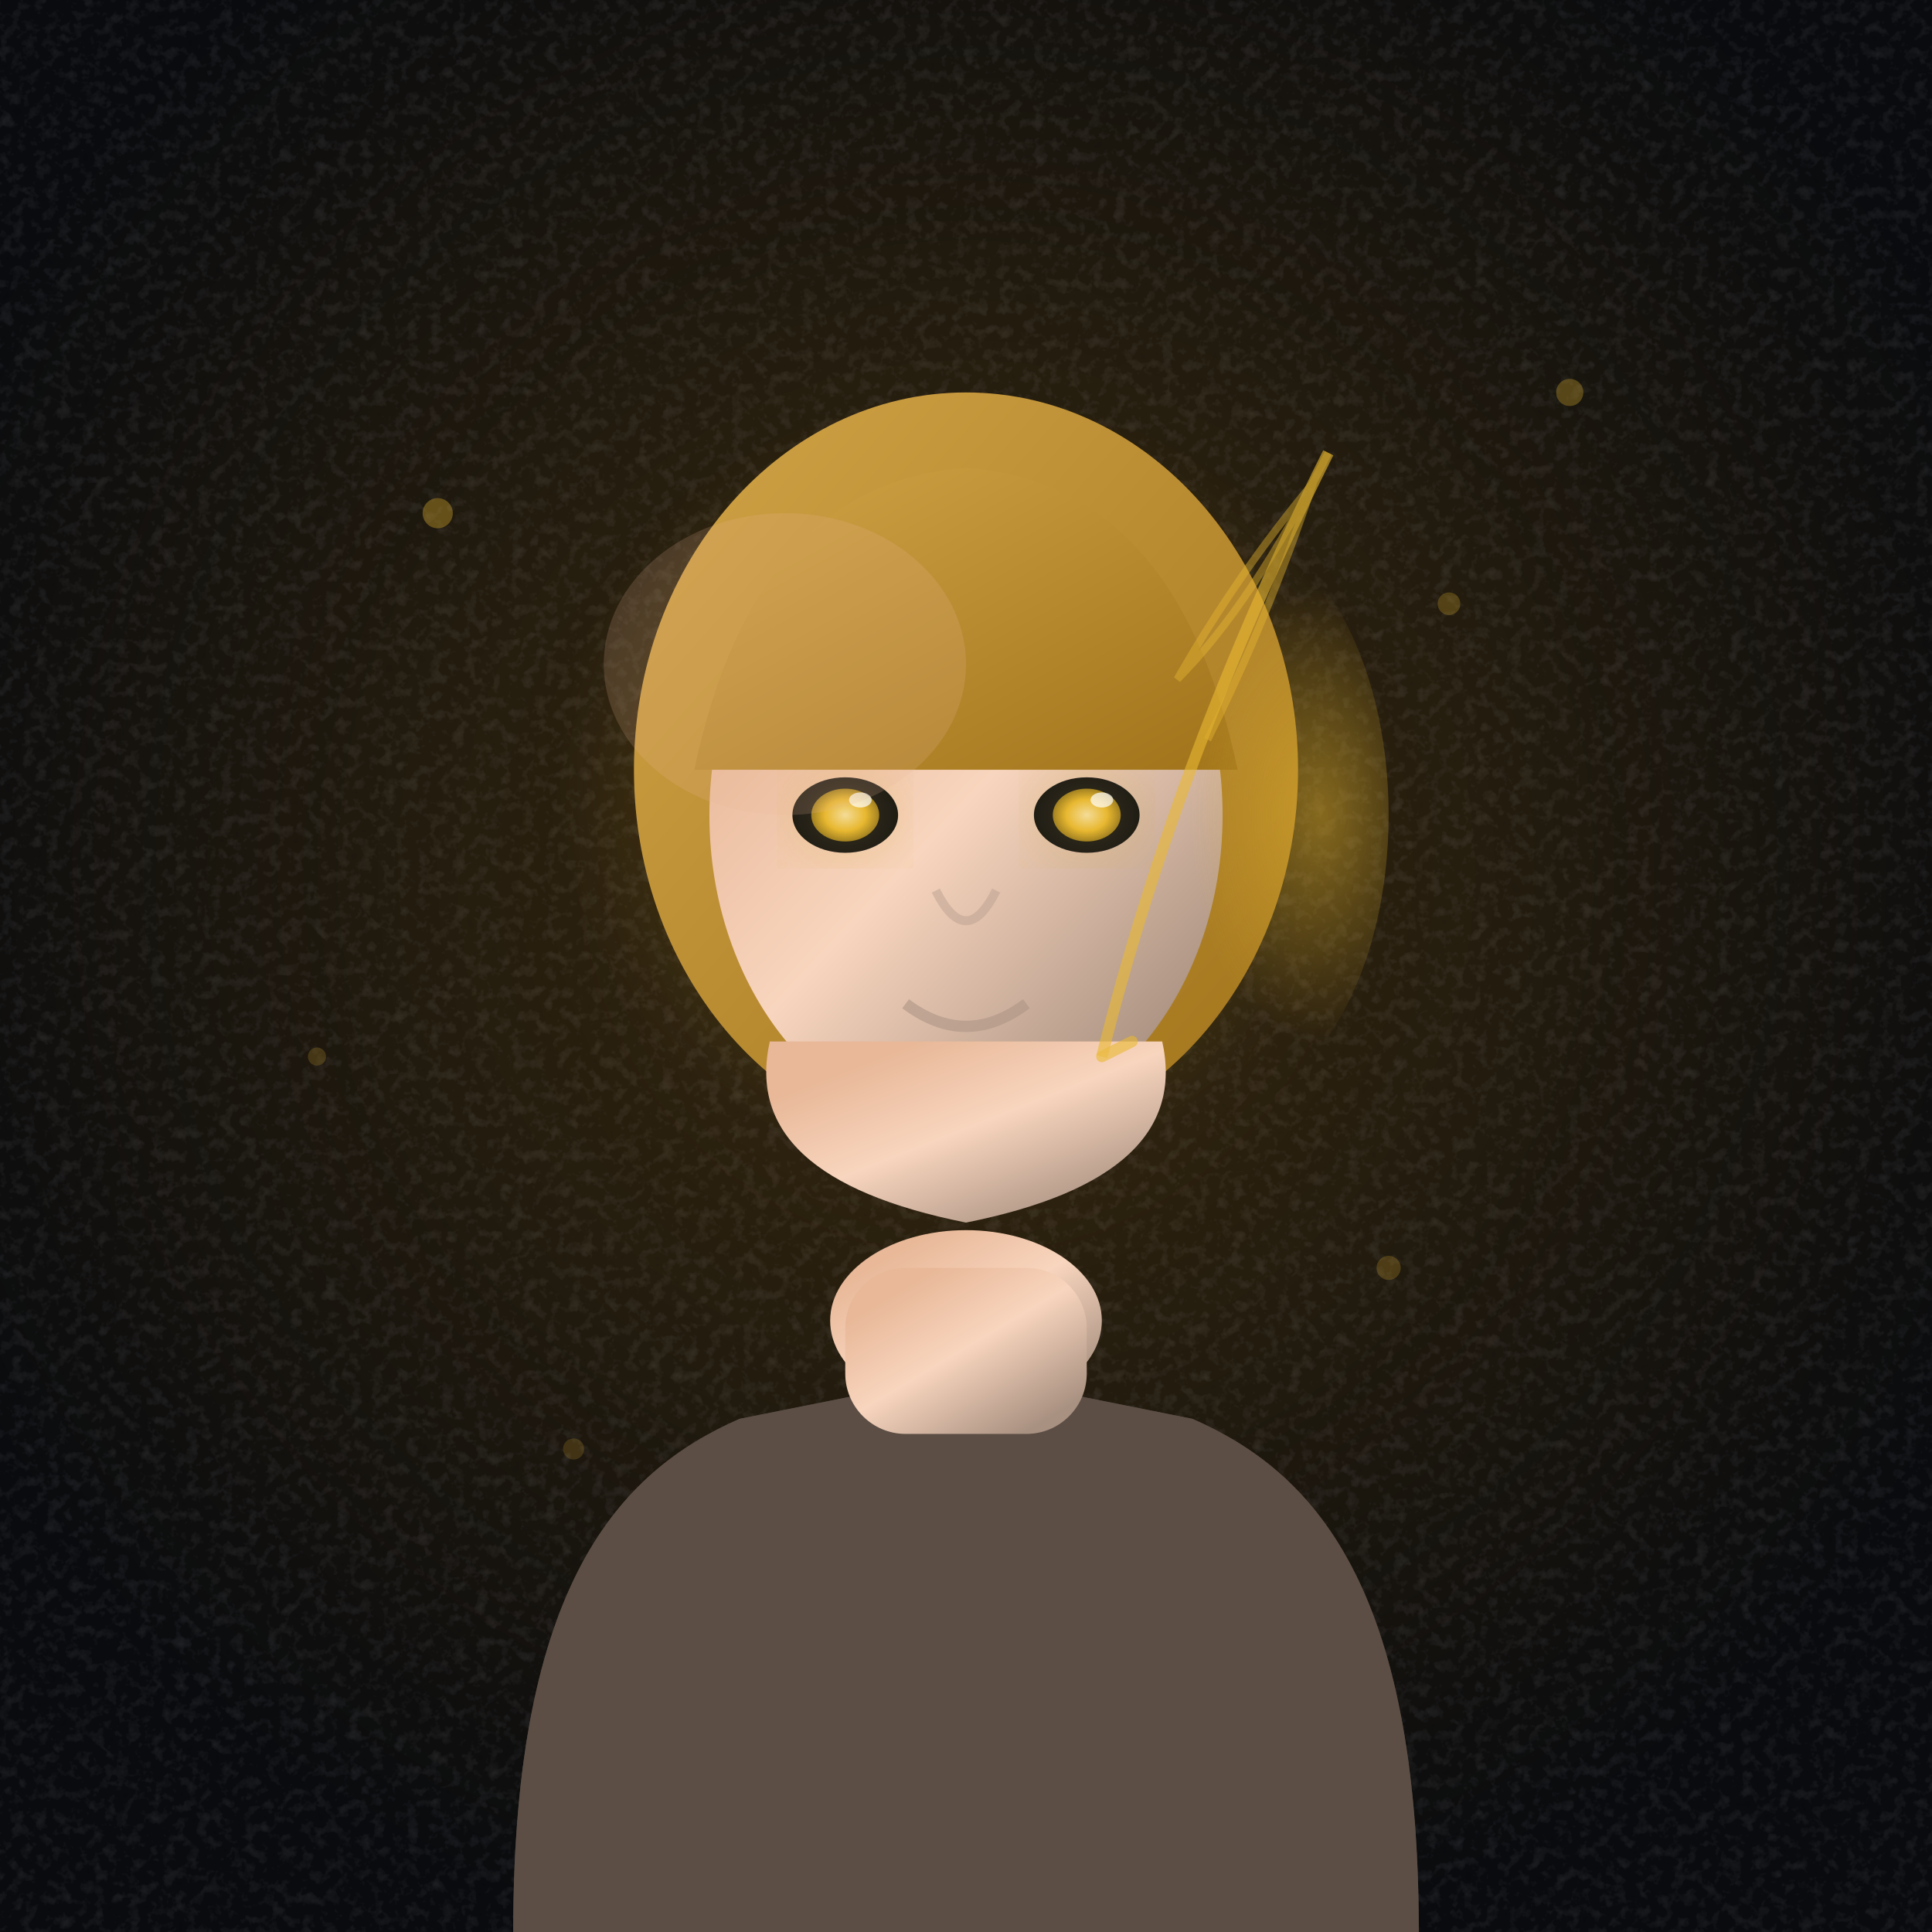
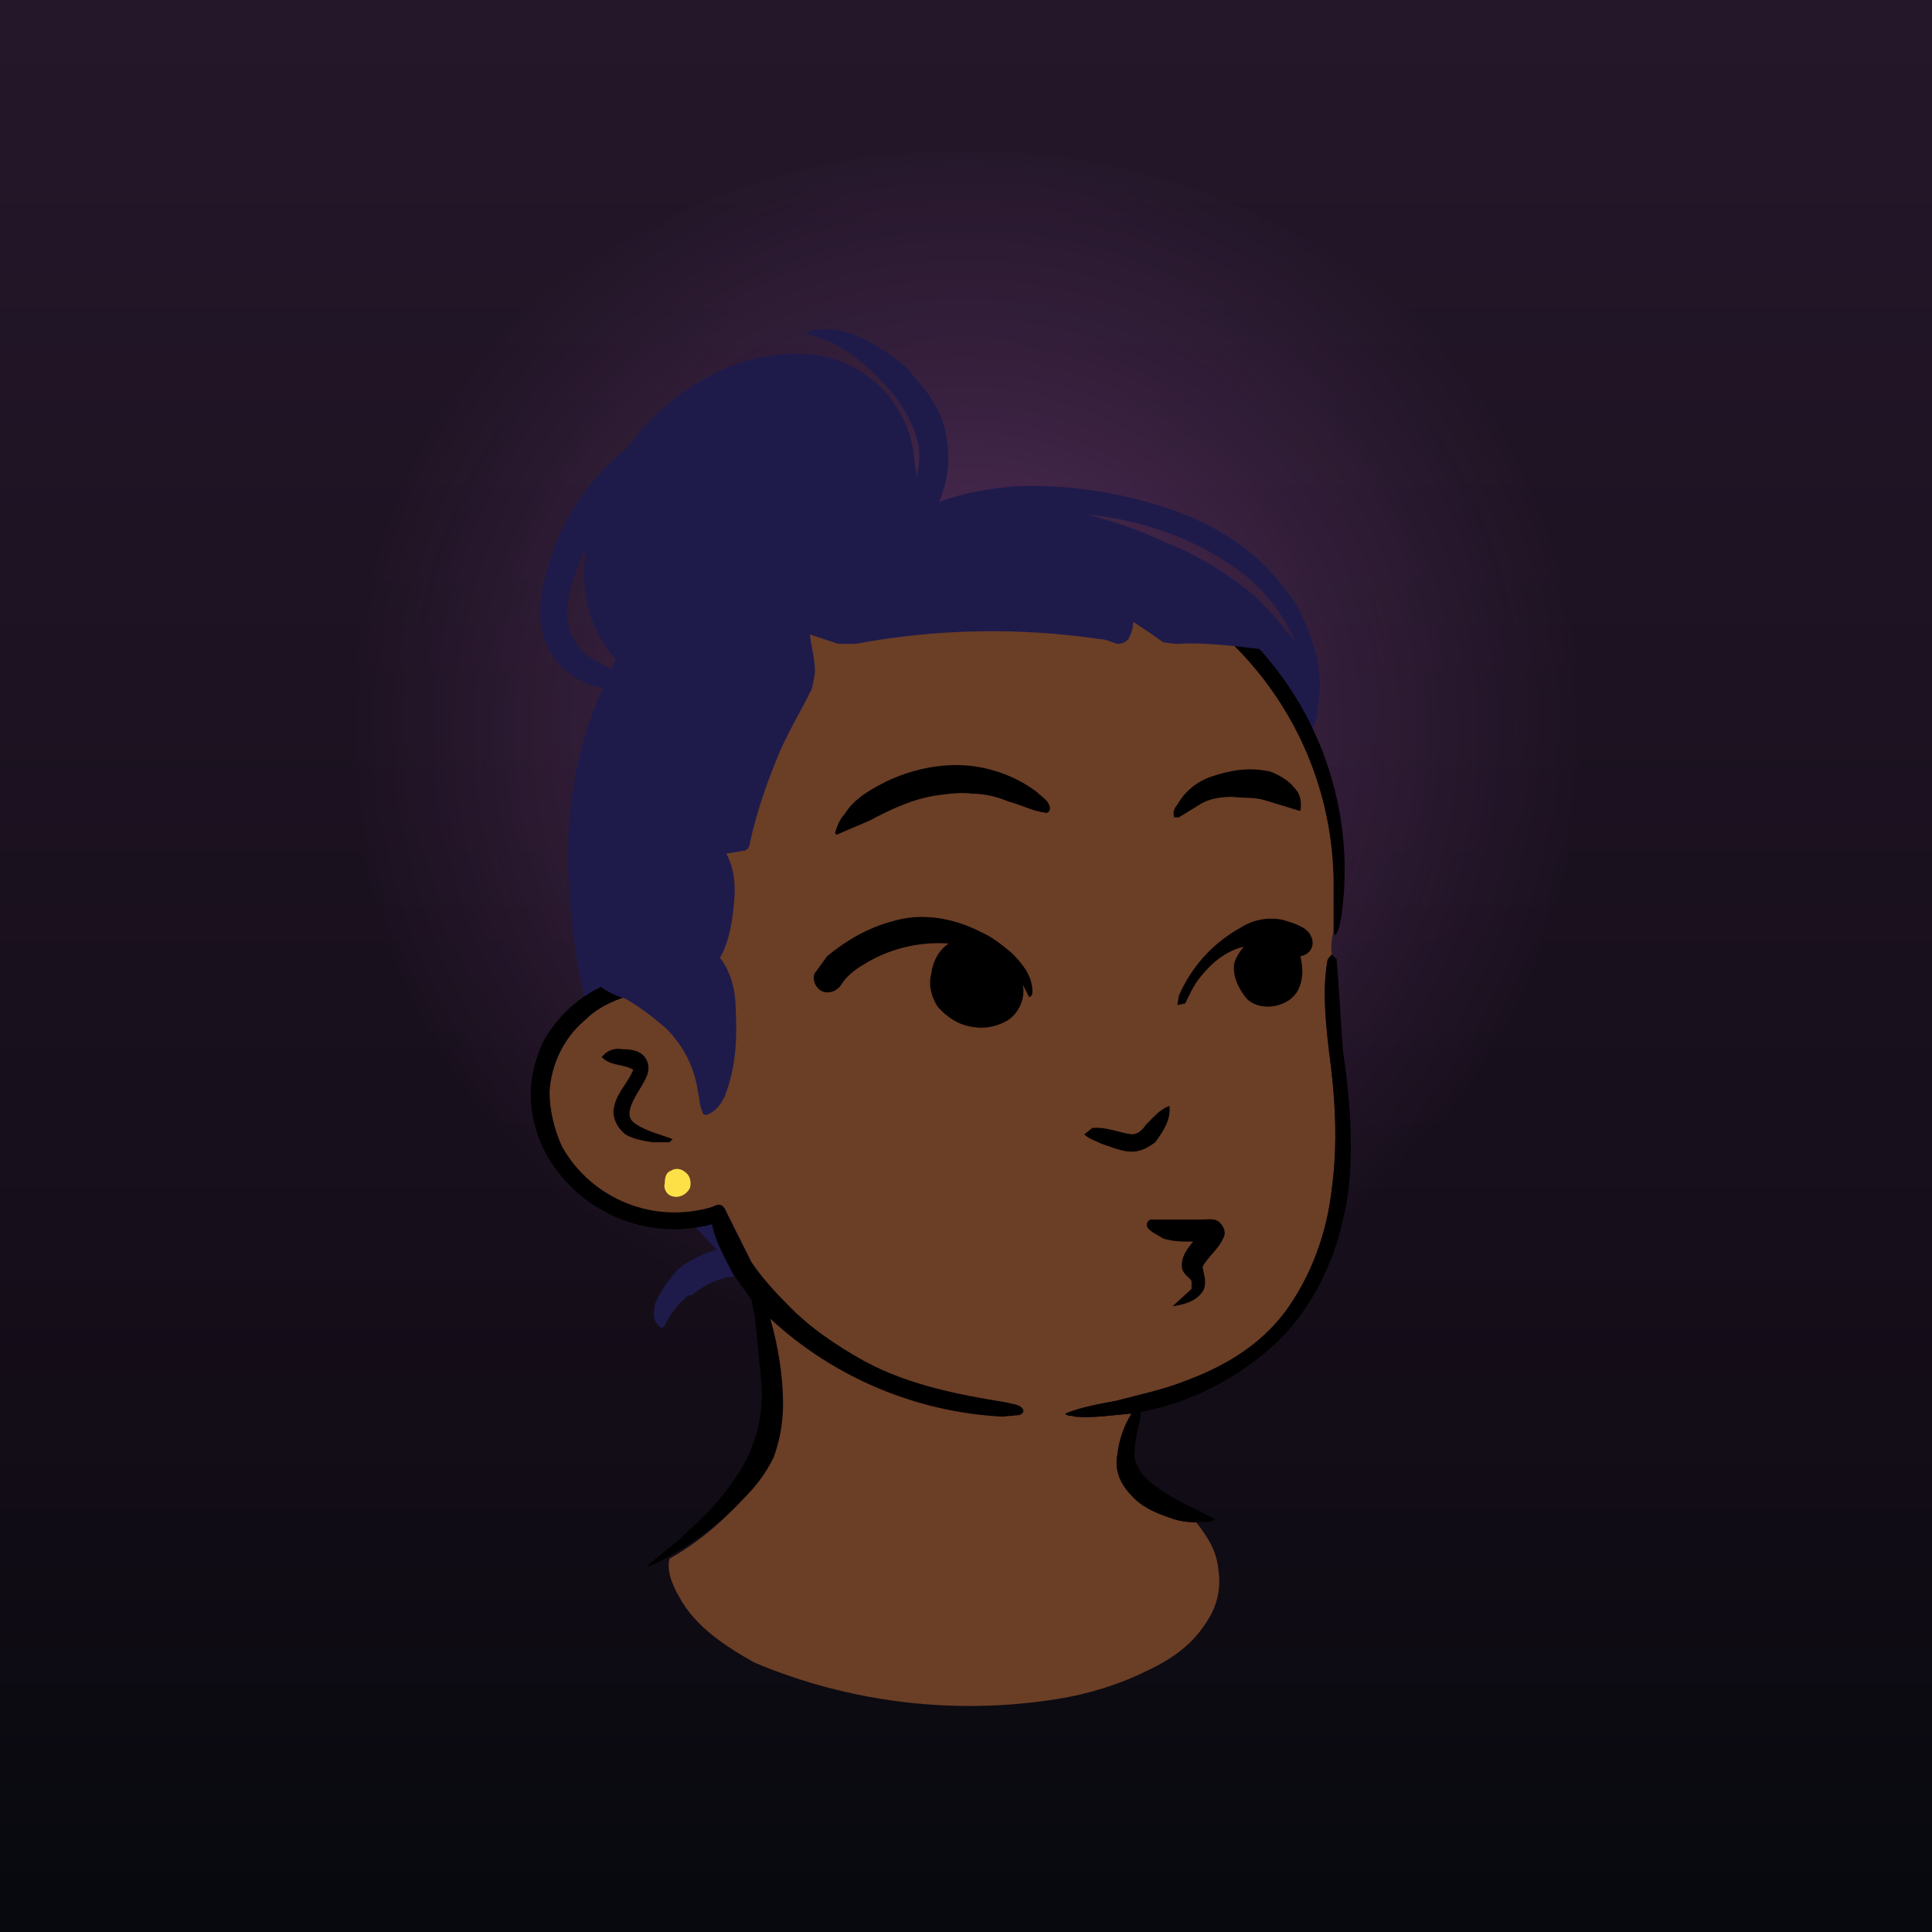
<svg xmlns="http://www.w3.org/2000/svg" viewBox="0 0 256 256" width="256" height="256">
  <defs>
-     <radialGradient id="bg-nova" cx="50%" cy="45%" r="58%">
-       <stop offset="0%" stop-color="rgb(63,45,15)" />
-       <stop offset="60%" stop-color="rgb(29,23,14)" />
+     <linearGradient id="bg-nova" x1="0%" y1="0%" x2="0%" y2="100%">
+       <stop offset="0%" stop-color="#24172a" />
+       <stop offset="65%" stop-color="#160e1a" />
      <stop offset="100%" stop-color="#07090e" />
+     </linearGradient>
+     <radialGradient id="glow-nova" cx="50%" cy="42%" r="44%">
+       <stop offset="0%" stop-color="#e879f9" stop-opacity="0.3" />
+       <stop offset="60%" stop-color="#e879f9" stop-opacity="0.105" />
+       <stop offset="100%" stop-color="#e879f9" stop-opacity="0" />
    </radialGradient>
-     <radialGradient id="ambi-nova" cx="50%" cy="44%" r="38%">
-       <stop offset="0%" stop-color="#e8b830" stop-opacity="0.28" />
-       <stop offset="100%" stop-color="#e8b830" stop-opacity="0" />
-     </radialGradient>
-     <linearGradient id="skin-nova" x1="20%" y1="15%" x2="85%" y2="90%">
-       <stop offset="0%" stop-color="#e8b898" />
-       <stop offset="45%" stop-color="#f8d5be" />
-       <stop offset="100%" stop-color="rgb(169,145,129)" />
-     </linearGradient>
-     <linearGradient id="hair-nova" x1="0%" y1="0%" x2="100%" y2="100%">
-       <stop offset="0%" stop-color="rgb(210,164,72)" />
-       <stop offset="100%" stop-color="rgb(160,115,26)" />
-     </linearGradient>
-     <radialGradient id="rim-nova" cx="80%" cy="50%" r="40%">
-       <stop offset="0%" stop-color="#e8b830" stop-opacity="0.70" />
-       <stop offset="100%" stop-color="#e8b830" stop-opacity="0" />
-     </radialGradient>
-     <radialGradient id="eye-nova" cx="50%" cy="50%" r="50%">
-       <stop offset="0%" stop-color="rgb(244,220,152)" />
-       <stop offset="60%" stop-color="#e8b830" />
-       <stop offset="100%" stop-color="rgb(162,129,34)" />
-     </radialGradient>
-     <filter id="glow-nova" x="-50%" y="-50%" width="200%" height="200%">
-       <feGaussianBlur stdDeviation="6" result="blur" />
-       <feMerge>
-         <feMergeNode in="blur" />
-         <feMergeNode in="SourceGraphic" />
-       </feMerge>
-     </filter>
-     <filter id="soft-nova" x="-30%" y="-30%" width="160%" height="160%">
-       <feGaussianBlur stdDeviation="3" />
-     </filter>
-     <filter id="rim-blur-nova" x="-40%" y="-40%" width="180%" height="180%">
-       <feGaussianBlur stdDeviation="4" />
-     </filter>
-     <filter id="noise-nova">
-       <feTurbulence type="fractalNoise" baseFrequency="0.65" numOctaves="3" stitchTiles="stitch" result="noise" />
-       <feColorMatrix type="saturate" values="0" in="noise" result="grayNoise" />
-       <feBlend in="SourceGraphic" in2="grayNoise" mode="overlay" result="blended" />
-       <feComposite in="blended" in2="SourceGraphic" operator="in" />
-     </filter>
  </defs>
  <rect width="256" height="256" fill="url(#bg-nova)" />
-   <rect width="256" height="256" fill="rgb(22,19,14)" filter="url(#noise-nova)" opacity="0.12" />
-   <ellipse cx="128" cy="112" rx="72" ry="68" fill="url(#ambi-nova)" />
-   <path d="M68,256 C68,210 82,195 98,188 L128,182 L158,188 C174,195 188,210 188,256 Z" fill="rgb(136,117,105)" />
-   <path d="M68,256 C68,210 82,195 98,188 L128,182 L158,188 C174,195 188,210 188,256 Z" fill="rgb(26,21,14)" opacity="0.4" />
-   <ellipse cx="128" cy="175" rx="18" ry="12" fill="url(#skin-nova)" />
-   <rect x="112" y="168" width="32" height="22" rx="8" fill="url(#skin-nova)" />
-   <ellipse cx="128" cy="102" rx="44" ry="50" fill="url(#hair-nova)" />
-   <ellipse cx="128" cy="108" rx="34" ry="42" fill="url(#skin-nova)" />
-   <path d="M102,138 Q98,156 128,162 Q158,156 154,138" fill="url(#skin-nova)" />
-   <ellipse cx="128" cy="95" rx="24" ry="4" fill="rgb(223,192,171)" opacity="0.3" />
-   <ellipse cx="112" cy="108" rx="7" ry="5" fill="#0a0c10" />
-   <ellipse cx="144" cy="108" rx="7" ry="5" fill="#0a0c10" />
-   <ellipse cx="112" cy="108" rx="4.5" ry="3.5" fill="url(#eye-nova)" filter="url(#glow-nova)" />
-   <ellipse cx="144" cy="108" rx="4.5" ry="3.5" fill="url(#eye-nova)" filter="url(#glow-nova)" />
-   <ellipse cx="114" cy="106" rx="1.5" ry="1" fill="white" opacity="0.7" />
-   <ellipse cx="146" cy="106" rx="1.5" ry="1" fill="white" opacity="0.7" />
-   <path d="M124,118 Q128,126 132,118" stroke="rgb(186,160,143)" stroke-width="1.2" fill="none" opacity="0.5" />
-   <path d="M120,133 Q128,139 136,133" stroke="rgb(174,149,133)" stroke-width="1.5" fill="none" opacity="0.6" />
-   <path d="M92,102 Q100,64 128,62 Q156,64 164,102" fill="url(#hair-nova)" />
-   <ellipse cx="162" cy="108" rx="22" ry="38" fill="url(#rim-nova)" opacity="0.65" />
-   <ellipse cx="104" cy="88" rx="24" ry="20" fill="#e8b898" opacity="0.18" />
-   <g transform="translate(146,60)" opacity="0.85">
-     <path d="M0,80 Q10,40 30,0" stroke="#e8b830" stroke-width="1.5" fill="none" opacity="0.7" />
-     <path d="M30,0 Q20,20 10,30 Q18,16 28,4 Q22,22 14,38" stroke="#e8b830" stroke-width="1" fill="none" opacity="0.5" />
-     <path d="M0,80 L4,78" stroke="#e8b830" stroke-width="1.5" stroke-linecap="round" opacity="0.7" />
-   </g>
-   <circle cx="58" cy="68" r="2" fill="#e8b830" opacity="0.35" />
-   <circle cx="192" cy="80" r="1.5" fill="#e8b830" opacity="0.25" />
-   <circle cx="42" cy="140" r="1.2" fill="#e8b830" opacity="0.2" />
-   <circle cx="208" cy="52" r="1.8" fill="#e8b830" opacity="0.3" />
-   <circle cx="76" cy="192" r="1.4" fill="#e8b830" opacity="0.18" />
-   <circle cx="184" cy="168" r="1.6" fill="#e8b830" opacity="0.22" />
+   <circle cx="128" cy="112" r="92" fill="url(#glow-nova)" />
+   <svg x="0" y="0" width="256" height="256" viewBox="0 0 980 980">
+     <mask id="viewboxMask">
+       <rect width="980" height="980" rx="0" ry="0" x="0" y="0" fill="#fff" />
+     </mask>
+     <g mask="url(#viewboxMask)">
+       <g transform="translate(0 29.4)">
+         <g transform="translate(98 98) scale(0.8)">
+           <g transform="translate(10 -60)">
+             <path fill-rule="evenodd" clip-rule="evenodd" d="M421 119c11 6 21 13 28 23 10 11 17 23 19 38 2 13 0 27-5 39 16-6 34-9 51-10 35-1 70 5 102 17 26 10 49 25 66 48 11 13 17 29 21 46 1 7 2 15 1 22l-1 7c0 3 0 7-2 10-4 13-15 23-27 27-3 1-7 2-10 0-2-1-2-4-3-6l-1-2-9-23-10-34-3-11-10-1a441 441 0 0 1-21-1c-3 0-5-2-8-4l-9-7-3-2-5 12c-3 2-6 2-9 1l-17-4c-27-4-54-5-81-3a633 633 0 0 0-75 8 615 615 0 0 0-19-6l1 9 2 18c-1 4-1 7-3 10l-7 14-14 28c-7 17-12 34-16 52-1 3-2 5-4 6a74 74 0 0 1-12 2c5 9 5 19 5 29-1 12-2 26-9 37 8 10 10 23 11 36 0 18-1 35-8 52-2 4-5 9-9 11h-5l-2-10-1-5c-2-14-9-28-20-38 7 25 18 49 32 72 10 18 21 34 33 51l5 8 4 5 11 16 2 4 4 6c0 5-5 10-9 12-3 0-7-2-10-4l-7-6a67 67 0 0 1-7-4l-6-3c-6-2-12-1-18 1-7 2-13 6-18 10h-2c-6 5-11 11-15 19-1 2-3 2-4 0-4-3-3-9-2-14 3-7 8-14 13-20 7-7 17-11 26-14-35-34-59-79-74-125a393 393 0 0 1-20-138v-5c2-21 5-42 12-63l6-17 4-8c-12-2-24-9-31-19s-10-22-9-34a148 148 0 0 1 55-99c15-21 35-38 59-49 19-9 41-13 62-10a73 73 0 0 1 61 64l1 8a215 215 0 0 0 1 5c1-6 2-13 1-19-2-12-8-22-15-32-10-12-20-22-33-30-5-4-12-6-18-8l-6-2 5-2c14-2 27 2 38 9Zm136 108c31 3 62 13 88 30a111 111 0 0 1 44 51c-8-10-16-20-26-29a196 196 0 0 0-58-35c-15-7-32-13-48-17Zm-318 21c-6 13-12 28-12 42 0 11 6 22 15 28l13 7 3-6a78 78 0 0 1-19-40c-2-10-1-21 0-31Z" fill="#1e1b4b" />
+             <path d="M486 236c57-2 115 18 159 56a209 209 0 0 1 73 190c-1 4-1 8-4 12l-1-3v-33a215 215 0 0 0-172-206 235 235 0 0 0-270 153c-12 37-14 78-6 116 6-2 12-2 17-2 2 1 5 1 6 3s0 3-1 4l-12 4c-14 3-27 8-37 18a63 63 0 0 0-22 45c0 12 3 24 8 35 8 13 19 24 33 31 18 10 41 13 62 7 2-1 4-2 6-1s3 4 4 6l15 30a215 215 0 0 0 72 63c28 15 59 21 90 26 3 1 8 1 10 4 1 2 0 3-2 4l-11 1a231 231 0 0 1-147-62c5 18 8 36 8 54 0 12-2 23-6 34-5 10-11 18-19 26a196 196 0 0 1-60 43c-1-1 1-2 2-3l17-14c13-12 25-23 35-38a93 93 0 0 0 17-65l-4-39-2-10-12-17c-5-10-11-20-13-31a93 93 0 0 1-96-31 81 81 0 0 1-19-51c0-12 3-23 8-34 9-16 23-29 40-36-8-31-8-62-3-93 8-40 26-77 51-108 45-54 115-87 186-88Z" fill="#000" />
+             <path d="M541 252a214 214 0 0 1 172 206v33c-1 5-2 10-1 15-2 2-3 3-3 5-3 18-1 37 1 55 4 29 6 59 2 88-3 28-13 56-30 79-16 21-38 34-62 43-15 6-30 9-45 13-11 2-22 4-32 8 1 2 4 1 6 2 12 1 24-1 36-2-5 8-8 17-9 26-2 10 2 19 9 26 6 7 15 11 24 14 5 2 11 3 17 3 7 9 13 18 14 30 2 12-1 24-8 34-9 14-22 23-37 30-18 9-38 15-57 18a352 352 0 0 1-192-23c-18-10-38-23-48-42-4-7-8-16-6-24 18-10 33-23 47-38 8-8 14-16 19-26 4-11 6-22 6-34 0-18-3-36-8-54a235 235 0 0 0 147 62l11-1c2-1 3-2 2-4-2-3-7-3-10-4-31-5-62-11-90-26-18-10-36-22-50-37-8-8-16-17-22-26l-15-30c-1-2-2-5-4-6s-4 0-6 1a82 82 0 0 1-95-38c-5-11-8-23-8-35 1-17 9-34 22-45 10-10 23-15 37-18l12-4c1-1 2-2 1-4s-4-2-6-3c-5 0-11 0-17 2-8-38-6-79 6-116a236 236 0 0 1 270-153Z" fill="#6b3e26" />
+             <path d="m712 506 3 3 1 13 3 45c3 20 5 40 5 60 0 16-1 32-5 47-6 28-20 56-40 76a174 174 0 0 1-88 46c-1 9-4 16-4 25-1 6 2 10 5 15 8 8 18 14 28 19l18 9c-3 3-8 1-12 2-6 0-12-1-17-3-9-3-18-7-24-14-7-7-11-16-9-26 1-9 4-18 9-26-12 1-24 3-36 2-2-1-5 0-6-2 10-4 21-6 32-8 15-4 30-7 45-13 24-9 46-22 62-43 17-23 27-51 30-79 4-29 2-59-2-88-2-18-4-37-1-55 0-2 1-3 3-5ZM262 566c6 0 12 1 15 6 2 3 2 7 1 10-3 8-9 14-11 22-1 4 0 7 3 9 7 5 16 7 24 10l-2 2h-11c-6-1-12-2-17-5-5-4-9-11-7-18 2-9 9-15 12-23-7-4-14-2-20-8 3-4 8-6 13-5Z" fill="#000" />
+             <path d="M490 492c7 3 13 8 19 13 6 6 12 13 13 22 0 2 1 5-2 6l-4-8c2 9-3 20-12 24-6 3-13 4-19 3-9-1-17-6-23-13-4-6-6-14-4-21 1-8 5-15 11-19a90 90 0 0 0-55 14c-5 3-10 7-13 12-2 3-5 5-9 5-6 0-10-7-8-12l8-11c12-10 26-18 41-22 19-6 40-2 57 7ZM681 484c6 2 14 4 17 9 4 6 1 13-6 14 2 8 2 17-3 24-7 9-23 11-31 3-5-6-9-14-8-22 1-4 3-7 6-11-12 3-21 11-28 20-4 5-6 10-9 16l-5 1 1-6a90 90 0 0 1 39-43c8-5 17-7 27-5Z" fill="#000000" />
+             <path d="M479 386c16 1 33 7 46 17 3 3 7 5 8 9 1 2-1 5-3 4-8-1-15-5-23-7-7-3-15-5-23-5-7-1-15 0-22 1-15 2-30 9-43 16l-21 9-1-1c1-4 3-9 6-12 6-10 17-16 27-21 15-7 32-11 49-10ZM673 390c5 2 11 5 15 10 4 4 5 9 4 15l-23-7c-7-2-13-1-20-2-7 0-15 1-21 5l-13 8h-3c-1-3 0-6 2-8 5-9 13-15 22-18 12-4 24-6 37-3Z" fill="#000000" />
+             <path d="M293 643c3-2 7-1 9 1 3 2 4 6 3 10-2 4-7 7-12 5-3-1-5-5-4-8 0-4 1-7 4-8Z" fill="#fde047" />
+             <path d="M609 602c1 9-4 16-9 23-4 3-9 6-15 6s-13-3-19-5c-4-2-8-3-11-6l5-4c9-1 17 3 25 4 4 0 7-3 9-6 5-5 9-10 15-12Z" fill="#000000" />
+             <path d="M597 674h33c4 0 8-1 11 2s4 7 2 10c-3 7-10 12-13 18l1 5c1 4 1 9-2 12-4 5-11 7-18 8l12-11v-5c-2-3-5-4-6-8-1-7 3-12 7-17-7 0-13 0-19-2-3-2-8-4-10-7-1-2 0-4 2-5Z" fill="#000000" />
+             <path d="M508 220a271 271 0 0 1 97 24c14 7 29 14 42 23 8 5 16 11 22 18l22 25c-9 4-18 3-27 2-17-2-34-4-51-3l-8-1-7-5-12-8c0 4-1 7-3 11-2 2-4 3-7 3-4-1-7-3-11-3a470 470 0 0 0-155 3h-11l-18-6c1 9 4 18 3 26-1 4-1 8-3 11-7 14-15 27-21 42-7 17-13 35-17 53 0 2-1 4-3 5l-12 2c5 9 6 20 5 30-1 12-3 26-9 36 7 9 10 21 10 33 1 19 0 37-7 55-2 4-5 9-10 11-1 1-4 1-4-1-2-4-2-9-3-13-2-15-9-29-20-40-8-7-17-14-26-19-6-2-11-4-16-8l-6-8c-12-32-16-67-12-101a285 285 0 0 1 37-113c10-16 22-30 35-43 10-9 20-17 31-23l14-5 32-11 19-2h43c23 0 44-2 67 0Z" fill="#1e1b4b" />
+           </g>
+           <g transform="translate(10 -60)" />
+         </g>
+       </g>
+     </g>
+   </svg>
</svg>
